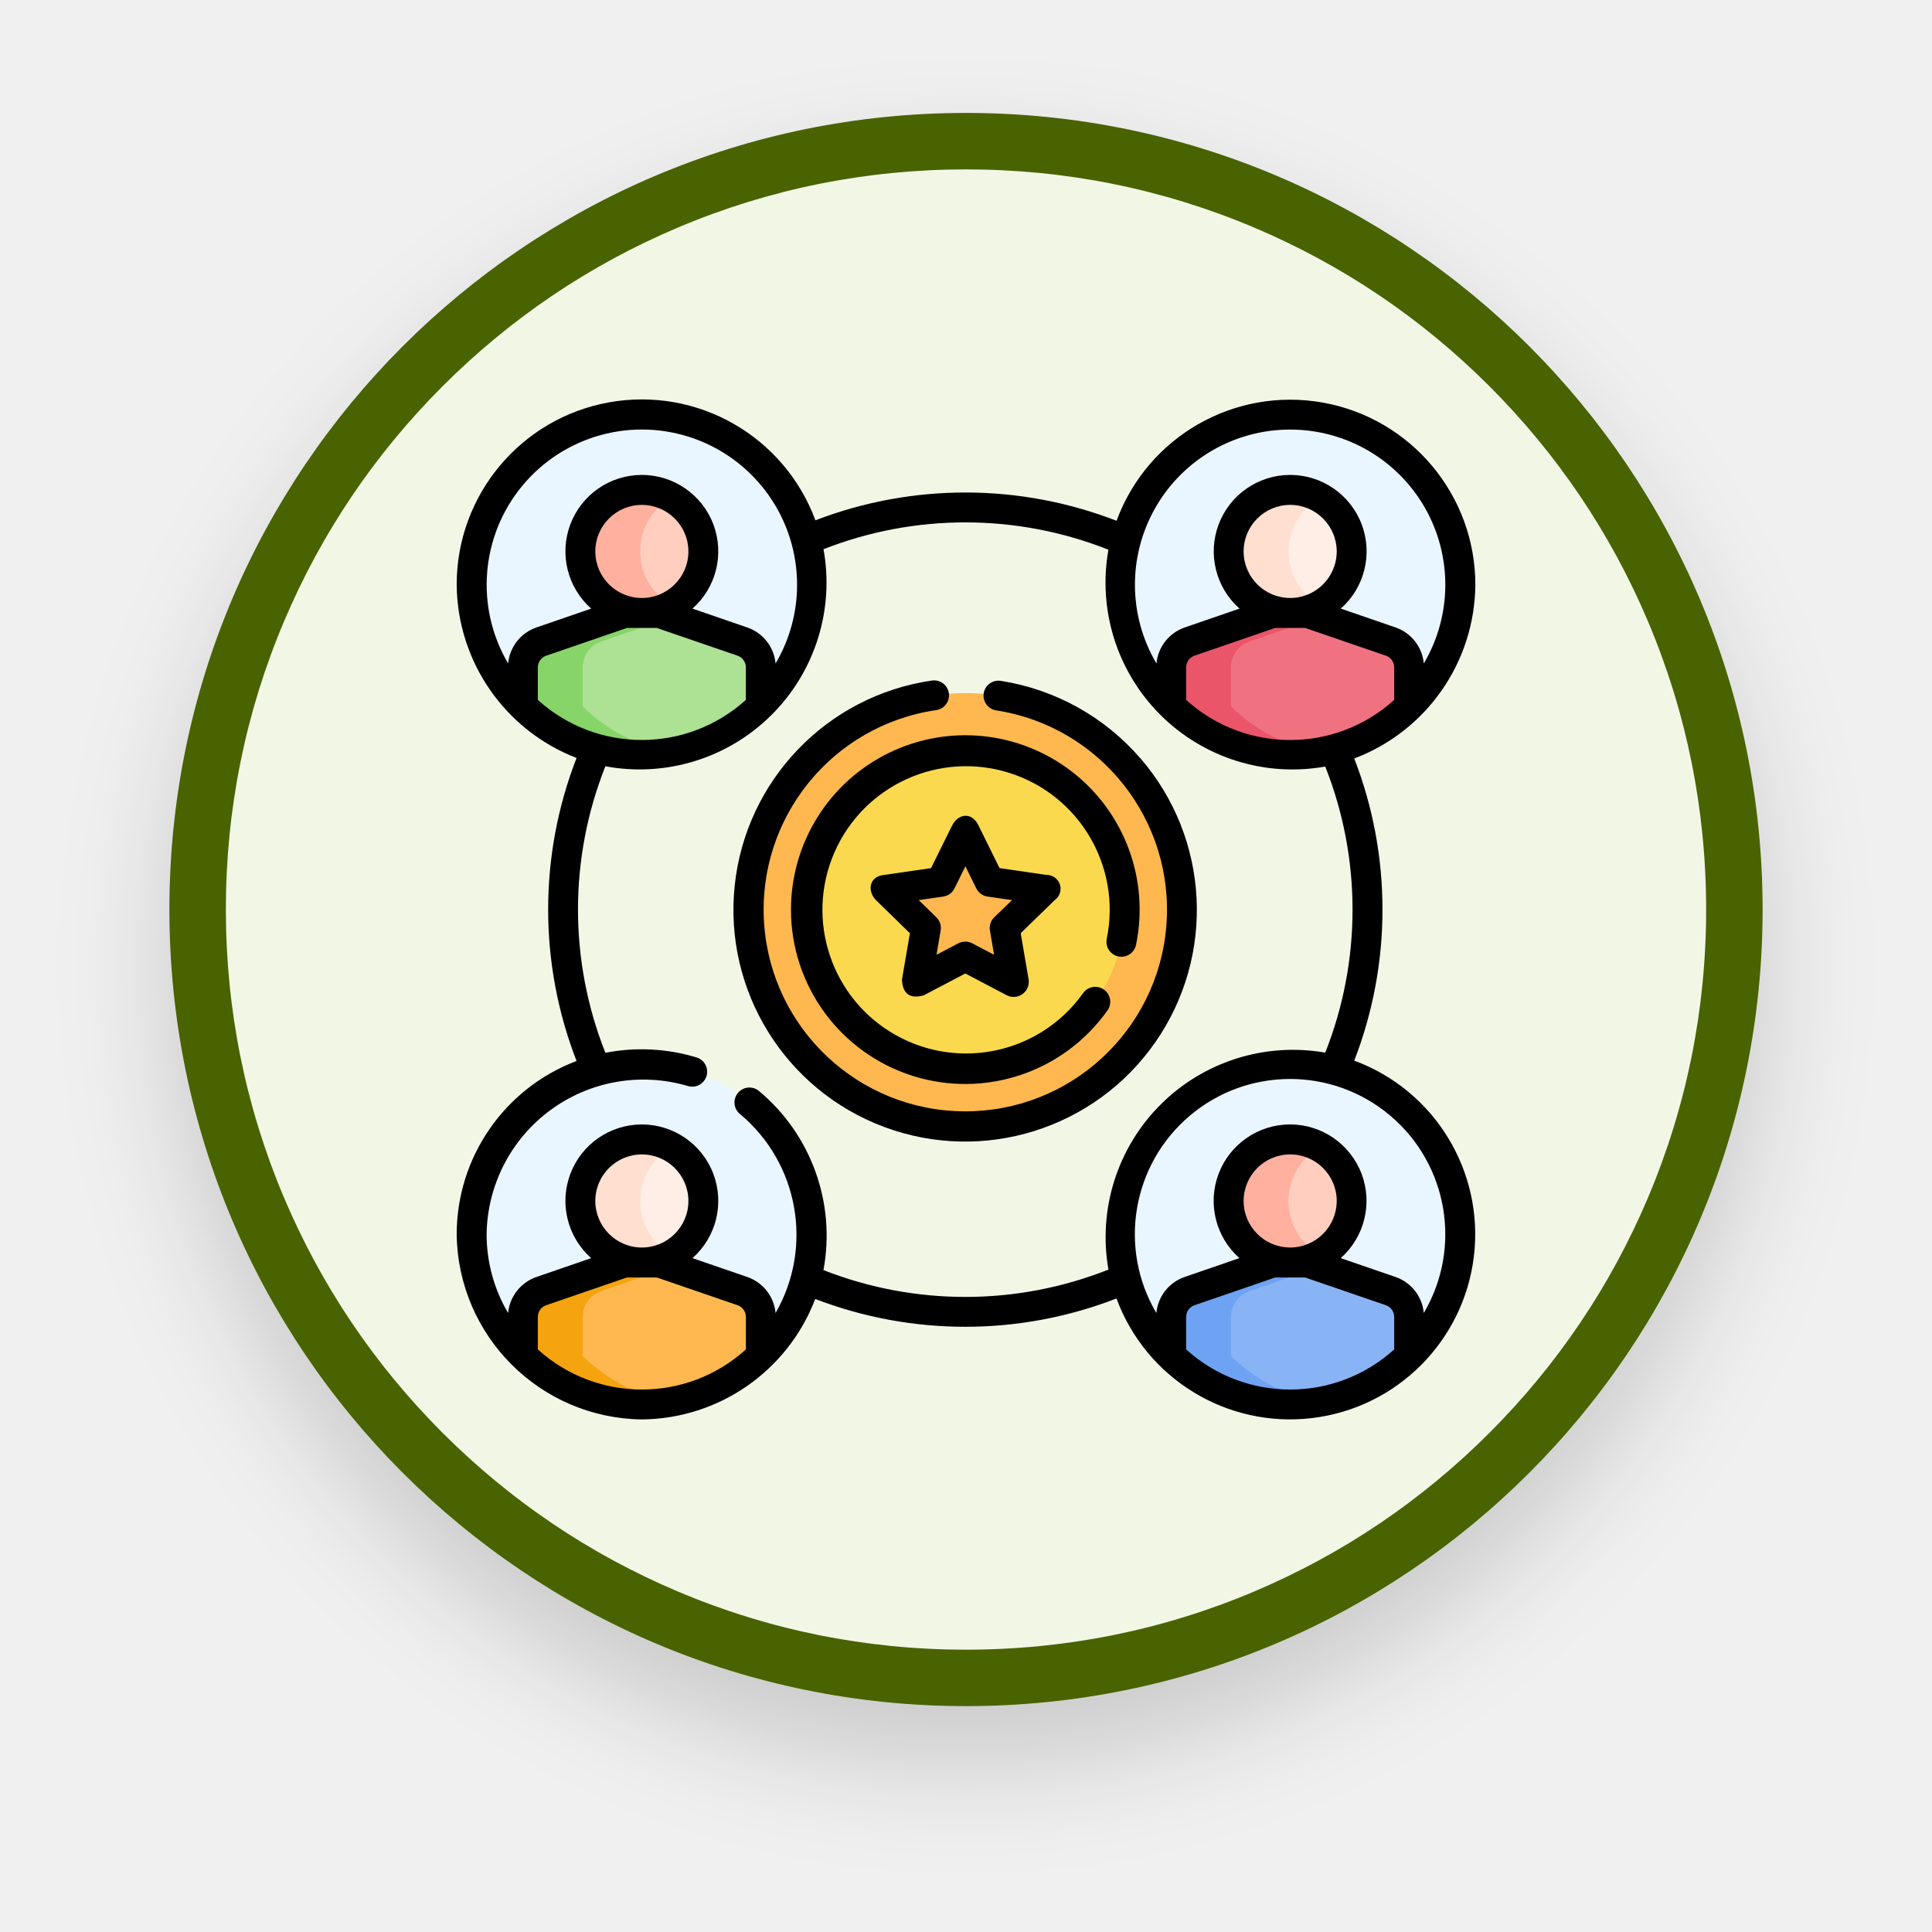
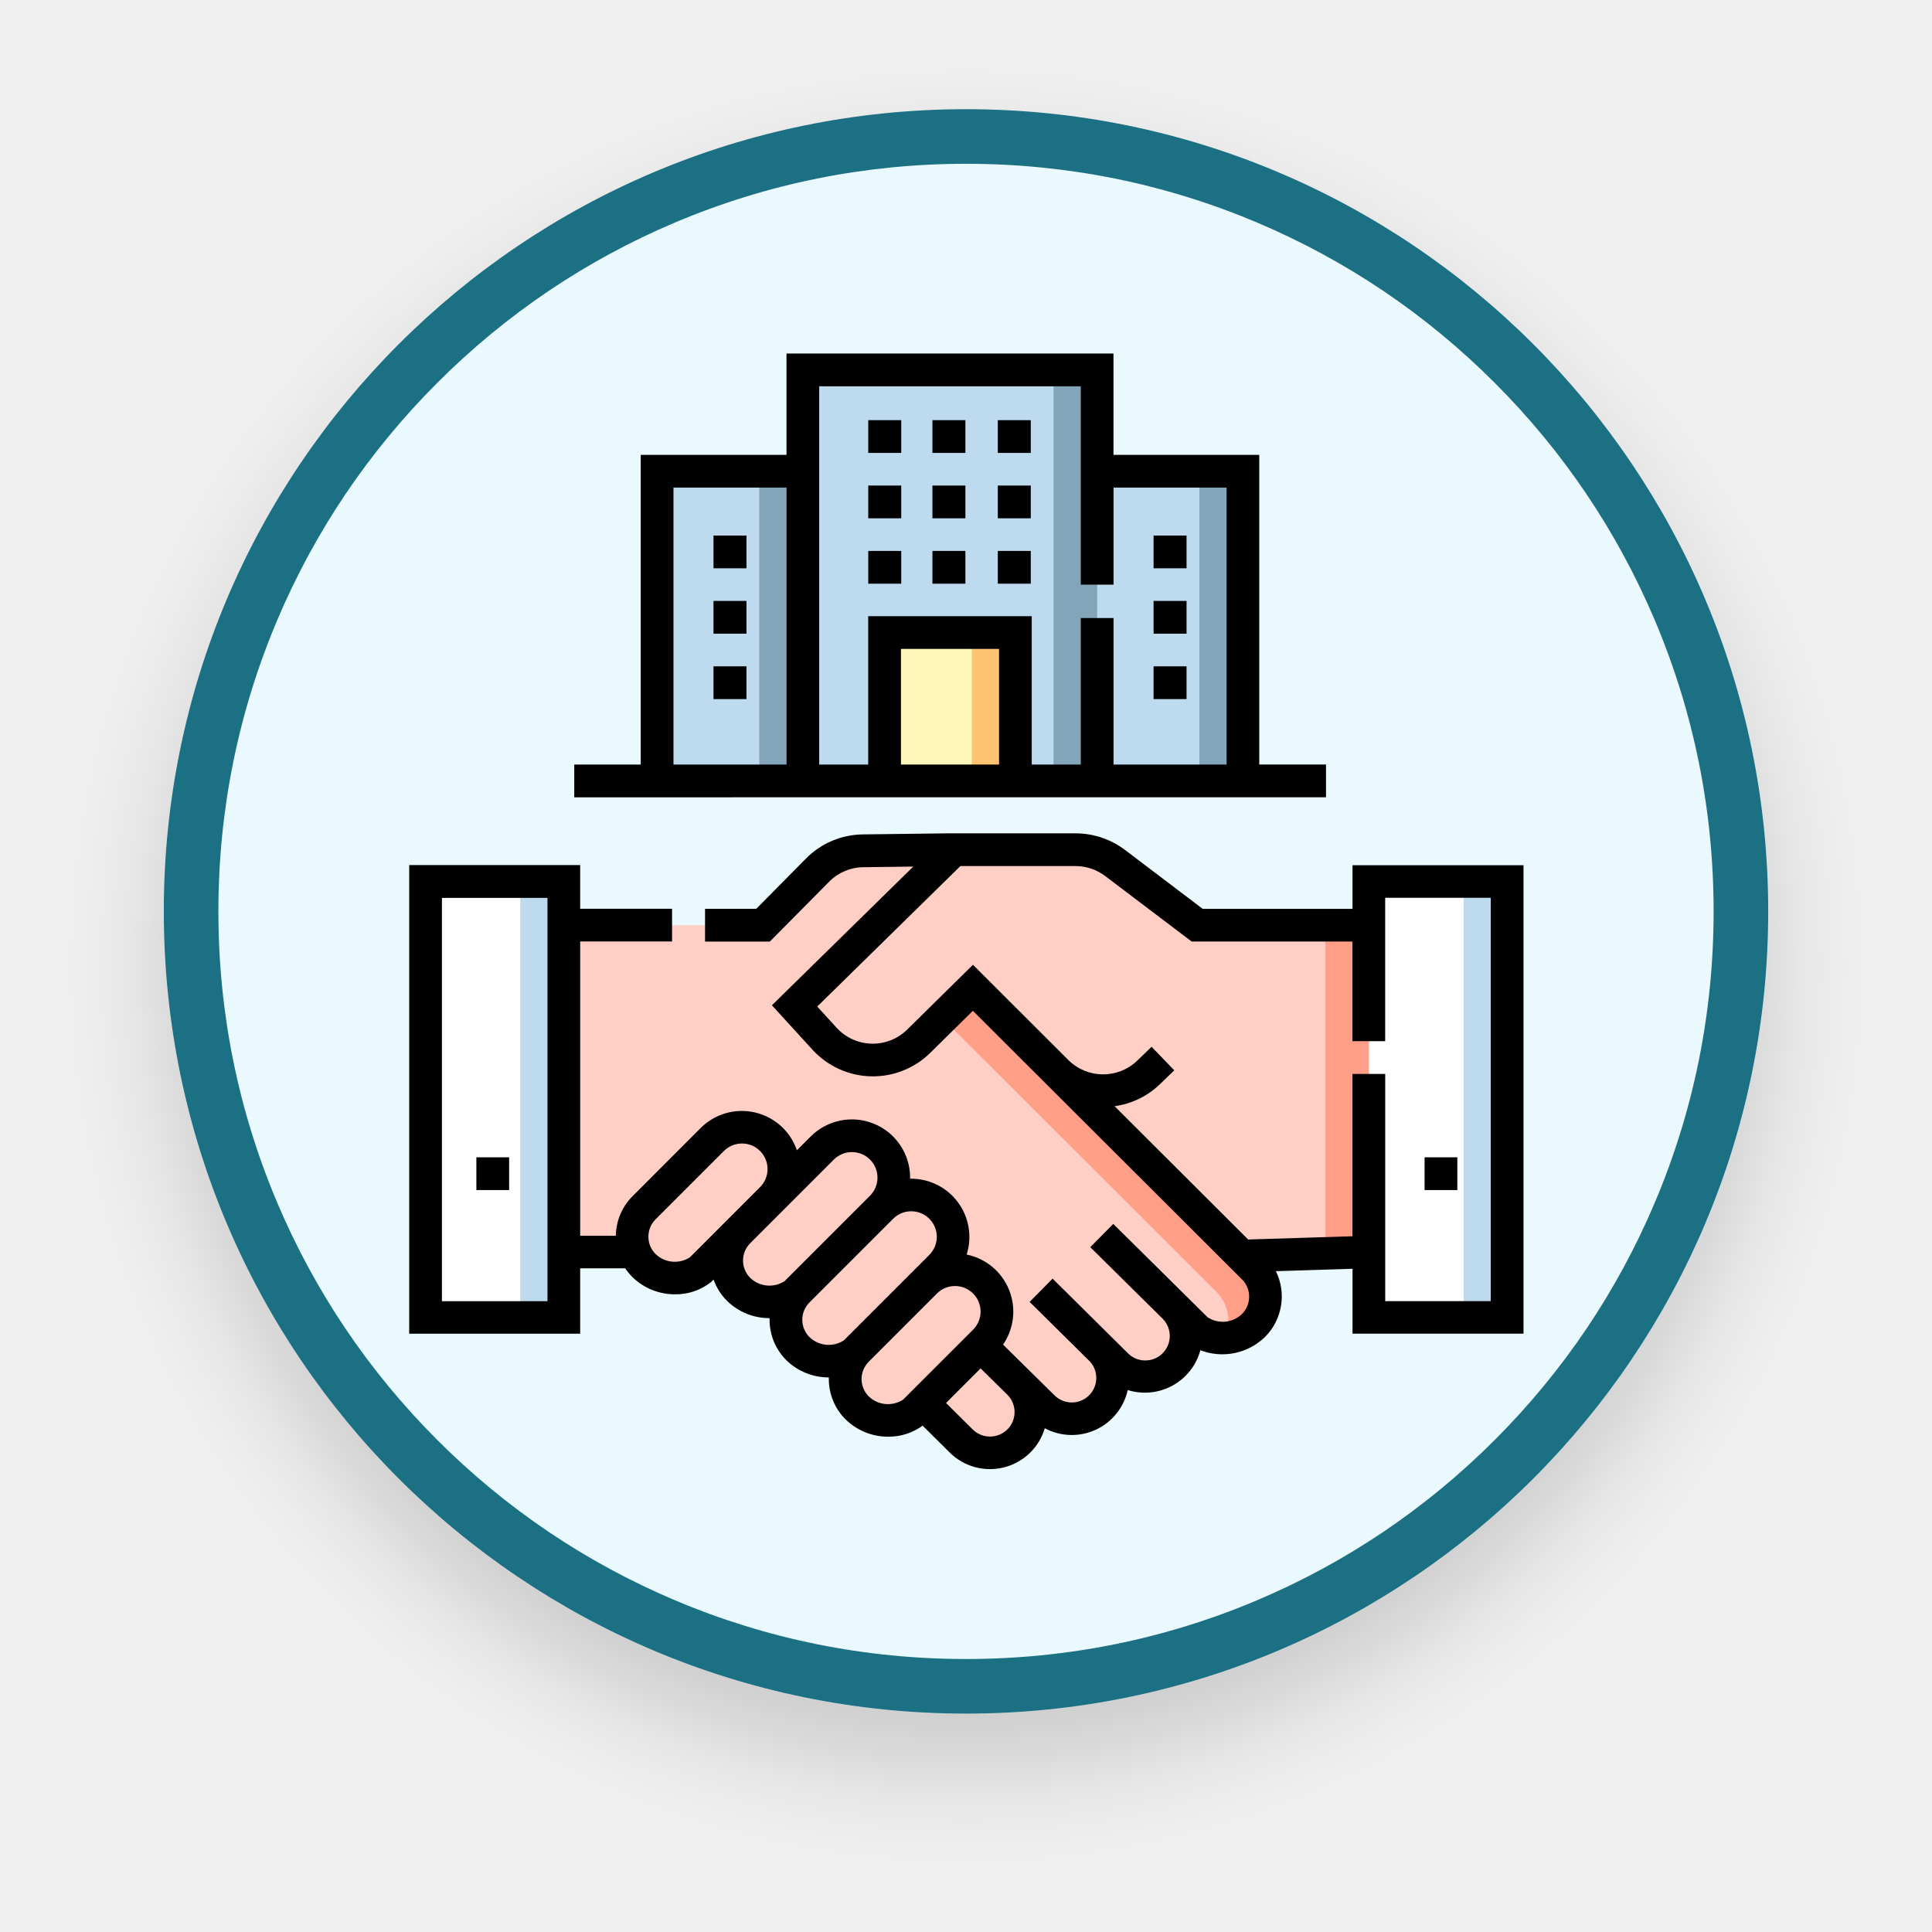
- <svg xmlns="http://www.w3.org/2000/svg" width="102.648" height="102.648" viewBox="0 0 102.648 102.648">
+ <svg xmlns="http://www.w3.org/2000/svg" width="106.16" height="106.16" viewBox="0 0 106.16 106.16">
  <defs>
-     <filter id="Path_904820" x="0" y="0" width="102.648" height="102.648" filterUnits="userSpaceOnUse">
+     <filter id="Path_982547" x="0" y="-0.001" width="106.16" height="106.16" filterUnits="userSpaceOnUse">
      <feOffset dy="3" input="SourceAlpha" />
      <feGaussianBlur stdDeviation="3" result="blur" />
      <feFlood flood-opacity="0.161" />
      <feComposite operator="in" in2="blur" />
      <feComposite in="SourceGraphic" />
    </filter>
  </defs>
-   <g id="Group_1225028" data-name="Group 1225028" transform="translate(-171 -4561.214)">
-     <g id="Group_1224988" data-name="Group 1224988">
-       <g id="Group_1222530" data-name="Group 1222530" transform="translate(-30 4260.214)">
-         <g id="Group_1203724" data-name="Group 1203724" transform="translate(210 307)">
-           <g id="Group_1173585" data-name="Group 1173585" transform="translate(0 0)">
-             <g id="Group_1173428" data-name="Group 1173428">
-               <g id="Group_1171958" data-name="Group 1171958">
-                 <g id="Group_1167341" data-name="Group 1167341">
-                   <g id="Group_1166792" data-name="Group 1166792">
-                     <g transform="matrix(1, 0, 0, 1, -9, -6)" filter="url(#Path_904820)">
-                       <g id="Path_904820-2" data-name="Path 904820" transform="translate(9 6)" fill="#f2f7e5">
-                         <path d="M 42.324 83.148 C 36.812 83.148 31.466 82.069 26.434 79.941 C 21.573 77.885 17.207 74.941 13.457 71.191 C 9.707 67.442 6.764 63.076 4.708 58.214 C 2.579 53.182 1.5 47.836 1.5 42.324 C 1.5 36.812 2.579 31.466 4.708 26.434 C 6.764 21.573 9.707 17.207 13.457 13.457 C 17.207 9.707 21.573 6.764 26.434 4.708 C 31.466 2.579 36.812 1.5 42.324 1.5 C 47.836 1.5 53.182 2.579 58.214 4.708 C 63.076 6.764 67.442 9.707 71.191 13.457 C 74.941 17.207 77.885 21.573 79.941 26.434 C 82.069 31.466 83.148 36.812 83.148 42.324 C 83.148 47.836 82.069 53.182 79.941 58.214 C 77.885 63.076 74.941 67.442 71.191 71.191 C 67.442 74.941 63.076 77.885 58.214 79.941 C 53.182 82.069 47.836 83.148 42.324 83.148 Z" stroke="none" />
-                         <path d="M 42.324 3 C 37.014 3 31.865 4.039 27.018 6.089 C 22.336 8.07 18.13 10.905 14.518 14.518 C 10.905 18.13 8.07 22.336 6.089 27.018 C 4.039 31.865 3 37.014 3 42.324 C 3 47.634 4.039 52.784 6.089 57.63 C 8.07 62.312 10.905 66.518 14.518 70.131 C 18.13 73.743 22.336 76.579 27.018 78.559 C 31.865 80.609 37.014 81.648 42.324 81.648 C 47.634 81.648 52.784 80.609 57.63 78.559 C 62.312 76.579 66.518 73.743 70.131 70.131 C 73.743 66.518 76.579 62.312 78.559 57.63 C 80.609 52.784 81.648 47.634 81.648 42.324 C 81.648 37.014 80.609 31.865 78.559 27.018 C 76.579 22.336 73.743 18.13 70.131 14.518 C 66.518 10.905 62.312 8.07 57.63 6.089 C 52.784 4.039 47.634 3 42.324 3 M 42.324 0 C 65.699 0 84.648 18.949 84.648 42.324 C 84.648 65.699 65.699 84.648 42.324 84.648 C 18.949 84.648 0 65.699 0 42.324 C 0 18.949 18.949 0 42.324 0 Z" stroke="none" fill="#496406" />
+   <g id="Group_1233128" data-name="Group 1233128" transform="translate(-820.42 -8655.027)">
+     <g id="Group_1232992" data-name="Group 1232992">
+       <g id="Group_1228509" data-name="Group 1228509" transform="translate(209.5 6773.958)">
+         <g id="Group_1206132" data-name="Group 1206132" transform="translate(0 -58.931)">
+           <g id="Group_1203794" data-name="Group 1203794" transform="translate(0 -4639.878)">
+             <g id="Group_1203345" data-name="Group 1203345" transform="translate(338.92 5174.875)">
+               <g id="Group_1177900" data-name="Group 1177900" transform="translate(281 1411.003)">
+                 <g id="Group_1172010" data-name="Group 1172010" transform="translate(0)">
+                   <g id="Group_1171046" data-name="Group 1171046">
+                     <g id="Group_1148525" data-name="Group 1148525">
+                       <g transform="matrix(1, 0, 0, 1, -9, -6)" filter="url(#Path_982547)">
+                         <g id="Path_982547-2" data-name="Path 982547" transform="translate(9 6)" fill="#e9f9fd">
+                           <path d="M 44.08 86.66 C 38.331 86.66 32.755 85.535 27.507 83.315 C 22.436 81.17 17.882 78.1 13.971 74.189 C 10.06 70.278 6.99 65.724 4.846 60.654 C 2.626 55.405 1.5 49.829 1.5 44.08 C 1.5 38.331 2.626 32.755 4.846 27.507 C 6.99 22.436 10.06 17.882 13.971 13.971 C 17.882 10.06 22.436 6.99 27.507 4.846 C 32.755 2.626 38.331 1.5 44.08 1.5 C 49.829 1.5 55.405 2.626 60.654 4.846 C 65.724 6.99 70.278 10.06 74.189 13.971 C 78.1 17.882 81.17 22.436 83.315 27.507 C 85.535 32.755 86.66 38.331 86.66 44.08 C 86.66 49.829 85.535 55.405 83.315 60.654 C 81.17 65.724 78.1 70.278 74.189 74.189 C 70.278 78.1 65.724 81.17 60.654 83.315 C 55.405 85.535 49.829 86.66 44.08 86.66 Z" stroke="none" />
+                           <path d="M 44.08 3 C 38.533 3 33.153 4.086 28.091 6.227 C 23.199 8.296 18.806 11.258 15.032 15.032 C 11.258 18.806 8.296 23.199 6.227 28.091 C 4.086 33.153 3 38.533 3 44.08 C 3 49.627 4.086 55.007 6.227 60.07 C 8.296 64.961 11.258 69.355 15.032 73.128 C 18.806 76.902 23.199 79.864 28.091 81.933 C 33.153 84.075 38.533 85.16 44.08 85.16 C 49.627 85.16 55.007 84.075 60.07 81.933 C 64.961 79.864 69.355 76.902 73.128 73.128 C 76.902 69.355 79.864 64.961 81.933 60.07 C 84.075 55.007 85.16 49.627 85.16 44.08 C 85.16 38.533 84.075 33.153 81.933 28.091 C 79.864 23.199 76.902 18.806 73.128 15.032 C 69.355 11.258 64.961 8.296 60.07 6.227 C 55.007 4.086 49.627 3 44.08 3 M 44.08 0 C 68.425 0 88.16 19.735 88.16 44.08 C 88.16 68.425 68.425 88.16 44.08 88.16 C 19.735 88.16 0 68.425 0 44.08 C 0 19.735 19.735 0 44.08 0 Z" stroke="none" fill="#1d7083" />
+                         </g>
                      </g>
                    </g>
                  </g>
                </g>
              </g>
            </g>
          </g>
        </g>
      </g>
-       <g id="trabajo-en-equipo" transform="translate(194.964 4582.449)">
-         <circle id="Ellipse_11569" data-name="Ellipse 11569" cx="11.507" cy="11.507" r="11.507" transform="translate(15.816 15.588)" fill="#ffb850" />
-         <path id="Path_1091064" data-name="Path 1091064" d="M25.887,342.586a9.041,9.041,0,1,1-9.041-9.041,9.006,9.006,0,0,1,9.041,9.041Z" transform="translate(-6.708 -298.242)" fill="#eaf6ff" />
-         <path id="Path_1091065" data-name="Path 1091065" d="M46.147,436.018v2.071a9.037,9.037,0,0,1-12.642,0v-2.071a1.451,1.451,0,0,1,.981-1.375l4.414-1.518h1.852l4.413,1.518A1.451,1.451,0,0,1,46.147,436.018Z" transform="translate(-29.688 -387.282)" fill="#ffb850" />
-         <path id="Path_1091066" data-name="Path 1091066" d="M36.68,438.089a9,9,0,0,0,4.733,2.439,9.047,9.047,0,0,1-7.908-2.439v-2.071a1.451,1.451,0,0,1,.981-1.375l4.414-1.518h1.852l.662.228-3.752,1.29a1.451,1.451,0,0,0-.981,1.375Z" transform="translate(-29.688 -387.282)" fill="#f5a30f" />
-         <path id="Path_1091067" data-name="Path 1091067" d="M351.327,342.586a9.041,9.041,0,1,1-9.041-9.041,9.006,9.006,0,0,1,9.041,9.041Z" transform="translate(-297.703 -298.242)" fill="#eaf6ff" />
-         <path id="Path_1091068" data-name="Path 1091068" d="M371.587,436.018v2.071a9.037,9.037,0,0,1-12.642,0v-2.071a1.451,1.451,0,0,1,.982-1.375l4.413-1.518h1.852l4.414,1.518A1.451,1.451,0,0,1,371.587,436.018Z" transform="translate(-320.683 -387.282)" fill="#88b4f5" />
-         <path id="Path_1091069" data-name="Path 1091069" d="M362.12,438.089a9,9,0,0,0,4.733,2.439,9.047,9.047,0,0,1-7.908-2.439v-2.071a1.451,1.451,0,0,1,.982-1.375l4.413-1.518h1.852l.661.228-3.751,1.29a1.451,1.451,0,0,0-.982,1.375Z" transform="translate(-320.683 -387.282)" fill="#6ea2f2" />
-         <path id="Path_1091070" data-name="Path 1091070" d="M351.327,16.546a9.008,9.008,0,0,1-2.72,6.463h0a9.04,9.04,0,0,1-12.642,0h0a9.041,9.041,0,1,1,15.362-6.463Z" transform="translate(-297.703 -6.711)" fill="#eaf6ff" />
-         <path id="Path_1091071" data-name="Path 1091071" d="M371.587,109.977v2.073a9.04,9.04,0,0,1-12.642,0v-2.073a1.452,1.452,0,0,1,.982-1.375l4.413-1.517h1.852l4.414,1.517A1.452,1.452,0,0,1,371.587,109.977Z" transform="translate(-320.683 -95.751)" fill="#f07281" />
-         <path id="Path_1091072" data-name="Path 1091072" d="M362.12,112.05a9.005,9.005,0,0,0,4.733,2.438,9.049,9.049,0,0,1-7.908-2.438v-2.073a1.452,1.452,0,0,1,.982-1.375l4.413-1.517h1.852l.661.228L363.1,108.6a1.452,1.452,0,0,0-.982,1.375Z" transform="translate(-320.683 -95.751)" fill="#eb5569" />
-         <path id="Path_1091073" data-name="Path 1091073" d="M25.887,16.546a9.008,9.008,0,0,1-2.72,6.463h0a9.04,9.04,0,0,1-12.642,0h0a9.041,9.041,0,1,1,15.362-6.463Z" transform="translate(-6.708 -6.711)" fill="#eaf6ff" />
-         <path id="Path_1091074" data-name="Path 1091074" d="M46.147,109.977v2.073a9.04,9.04,0,0,1-12.642,0v-2.073a1.452,1.452,0,0,1,.981-1.375l4.414-1.517h1.852l4.413,1.517A1.452,1.452,0,0,1,46.147,109.977Z" transform="translate(-29.688 -95.751)" fill="#ade194" />
-         <path id="Path_1091075" data-name="Path 1091075" d="M36.68,112.05a9.005,9.005,0,0,0,4.733,2.438,9.049,9.049,0,0,1-7.908-2.438v-2.073a1.452,1.452,0,0,1,.981-1.375l4.414-1.517h1.852l.662.228L37.661,108.6a1.452,1.452,0,0,0-.981,1.375Z" transform="translate(-29.688 -95.751)" fill="#87d469" />
-         <circle id="Ellipse_11570" data-name="Ellipse 11570" cx="8.467" cy="8.467" r="8.467" transform="matrix(0.987, -0.16, 0.16, 0.987, 17.603, 20.096)" fill="#fbd94f" />
-         <path id="Path_1091076" data-name="Path 1091076" d="M220.276,217.277l1.292,2.617,2.888.42-2.09,2.037.493,2.877-2.583-1.358-2.583,1.358.493-2.877-2.09-2.037,2.888-.42Z" transform="translate(-192.953 -194.28)" fill="#ffb850" />
-         <circle id="Ellipse_11571" data-name="Ellipse 11571" cx="3.267" cy="3.267" r="3.267" transform="translate(41.317 4.796)" fill="#ffeee6" />
-         <path id="Path_1091077" data-name="Path 1091077" d="M392.659,51.437a3.267,3.267,0,1,1,0-5.71,3.267,3.267,0,0,0,0,5.71Z" transform="translate(-346.488 -40.519)" fill="#ffdfcf" />
-         <circle id="Ellipse_11572" data-name="Ellipse 11572" cx="3.267" cy="3.267" r="3.267" transform="translate(6.871 4.796)" fill="#ffcebf" />
-         <path id="Path_1091078" data-name="Path 1091078" d="M67.21,51.437a3.267,3.267,0,1,1,0-5.71,3.266,3.266,0,0,0,0,5.71Z" transform="translate(-55.484 -40.519)" fill="#ffb09e" />
-         <circle id="Ellipse_11573" data-name="Ellipse 11573" cx="3.267" cy="3.267" r="3.267" transform="translate(41.317 39.306)" fill="#ffcebf" />
-         <path id="Path_1091079" data-name="Path 1091079" d="M392.659,377.487a3.267,3.267,0,1,1,0-5.71,3.267,3.267,0,0,0,0,5.71Z" transform="translate(-346.488 -332.059)" fill="#ffb09e" />
-         <circle id="Ellipse_11574" data-name="Ellipse 11574" cx="3.267" cy="3.267" r="3.267" transform="translate(6.871 39.306)" fill="#ffeee6" />
-         <path id="Path_1091080" data-name="Path 1091080" d="M67.21,377.487a3.267,3.267,0,1,1,0-5.71,3.266,3.266,0,0,0,0,5.71Z" transform="translate(-55.484 -332.059)" fill="#ffdfcf" />
-         <g id="Group_1224987" data-name="Group 1224987" transform="translate(0.303 0)">
-           <path id="Path_1091081" data-name="Path 1091081" d="M168.085,177.765a9.259,9.259,0,0,0,16.819,5.348.794.794,0,0,0-1.295-.919,7.631,7.631,0,1,1,1.253-2.88.794.794,0,0,0,1.555.322,9.262,9.262,0,1,0-18.332-1.871Z" transform="translate(-150.327 -150.669)" />
-           <path id="Path_1091082" data-name="Path 1091082" d="M217.381,212.02l-2.475-.36-1.107-2.243c-.357-.769-1.1-.663-1.424,0l-1.107,2.243-2.475.36c-.828.068-.934.862-.44,1.354l1.791,1.746-.423,2.465q.056,1.134,1.152.837l2.214-1.164,2.214,1.164a.806.806,0,0,0,1.152-.837l-.423-2.465,1.791-1.746A.74.74,0,0,0,217.381,212.02Zm-2.758,2.254a.794.794,0,0,0-.228.7l.221,1.291-1.16-.61a.794.794,0,0,0-.739,0l-1.16.61.221-1.291a.794.794,0,0,0-.228-.7l-.938-.914,1.3-.188a.793.793,0,0,0,.6-.434l.58-1.175.58,1.175a.794.794,0,0,0,.6.434l1.3.188Z" transform="translate(-186.067 -186.772)" />
-           <path id="Path_1091083" data-name="Path 1091083" d="M47.988,35.117a22.224,22.224,0,0,0,0-16.054,9.953,9.953,0,0,0,6.434-9.229,9.835,9.835,0,0,0-19.063-3.4,22.222,22.222,0,0,0-16-.025A9.835,9.835,0,0,0,.3,9.835a9.952,9.952,0,0,0,6.369,9.2,22.219,22.219,0,0,0,0,16.1A9.851,9.851,0,0,0,.3,44.344a9.96,9.96,0,0,0,9.835,9.835,9.948,9.948,0,0,0,9.215-6.4,22.221,22.221,0,0,0,16.005-.025A9.835,9.835,0,1,0,47.988,35.117ZM50.11,15.951a8.231,8.231,0,0,1-11.054,0V14.226A.659.659,0,0,1,39.5,13.6l4.288-1.474h1.587L49.666,13.6a.659.659,0,0,1,.444.624v1.725Zm-8-7.888a2.473,2.473,0,1,1,2.473,2.473A2.476,2.476,0,0,1,42.11,8.063Zm2.473-6.475a8.242,8.242,0,0,1,7.1,12.43A2.245,2.245,0,0,0,50.181,12.1l-2.907-1a4.061,4.061,0,1,0-5.381,0l-2.906,1a2.245,2.245,0,0,0-1.508,1.918,8.242,8.242,0,0,1,7.1-12.43ZM3.034,14.017A8.246,8.246,0,1,1,18.385,9.835a8.2,8.2,0,0,1-1.143,4.182A2.245,2.245,0,0,0,15.735,12.1l-2.907-1a4.061,4.061,0,1,0-5.381,0l-2.906,1a2.245,2.245,0,0,0-1.508,1.918Zm9.577-5.954A2.473,2.473,0,1,1,10.138,5.59,2.476,2.476,0,0,1,12.611,8.063Zm-8,7.888V14.226a.659.659,0,0,1,.446-.624l4.288-1.474h1.587L15.22,13.6a.659.659,0,0,1,.444.624v1.725a8.231,8.231,0,0,1-11.054,0ZM15.665,50.46a8.231,8.231,0,0,1-11.054,0V48.735a.659.659,0,0,1,.446-.624l4.288-1.474h1.587l4.289,1.474a.659.659,0,0,1,.444.624Zm-8-7.887a2.473,2.473,0,1,1,2.473,2.473A2.476,2.476,0,0,1,7.665,42.573Zm27.263,3.646a20.638,20.638,0,0,1-15.141.027,10.013,10.013,0,0,0-3.413-9.506.794.794,0,1,0-1.007,1.227,8.348,8.348,0,0,1,1.875,10.56,2.245,2.245,0,0,0-1.507-1.917l-2.907-1a4.061,4.061,0,1,0-5.381,0l-2.906,1a2.245,2.245,0,0,0-1.508,1.917,8.2,8.2,0,0,1-1.143-4.182,8.329,8.329,0,0,1,10.7-7.877.794.794,0,0,0,.472-1.516A10.055,10.055,0,0,0,8.2,34.7a20.635,20.635,0,0,1,0-15.223A9.93,9.93,0,0,0,19.79,7.944a20.636,20.636,0,0,1,15.137.027A9.93,9.93,0,0,0,46.447,19.492a20.639,20.639,0,0,1,0,15.2A9.952,9.952,0,0,0,34.928,46.219Zm4.128,4.241V48.735a.659.659,0,0,1,.446-.624l4.288-1.474h1.587l4.289,1.474a.659.659,0,0,1,.444.624V50.46a8.231,8.231,0,0,1-11.054,0Zm5.527-5.415a2.473,2.473,0,1,1,2.473-2.473A2.476,2.476,0,0,1,44.583,45.046Zm7.1,3.481a2.245,2.245,0,0,0-1.507-1.917l-2.907-1a4.061,4.061,0,1,0-5.381,0l-2.906,1a2.245,2.245,0,0,0-1.508,1.918,8.247,8.247,0,1,1,14.208,0Z" transform="translate(-0.303 0)" />
-           <path id="Path_1091084" data-name="Path 1091084" d="M160.976,145.081a12.315,12.315,0,0,0-7.4-4.121.794.794,0,1,0-.246,1.568,10.715,10.715,0,1,1-3.222-.016.794.794,0,1,0-.23-1.571,12.311,12.311,0,1,0,11.1,4.139Z" transform="translate(-124.646 -126.017)" />
+       <g id="trato" transform="translate(842.866 8674.453)">
+         <g id="Group_1232987" data-name="Group 1232987" transform="translate(0.938 0.898)">
+           <path id="Path_1219493" data-name="Path 1219493" d="M7.829,242.239h7.6v23.955h-7.6Z" transform="translate(-7.829 -214.123)" fill="#fff" />
+           <path id="Path_1219494" data-name="Path 1219494" d="M51.266,242.239h2.4v23.955h-2.4Z" transform="translate(-46.063 -214.123)" fill="#bedaee" />
+           <path id="Path_1219495" data-name="Path 1219495" d="M440.579,242.239h7.6v23.955h-7.6Z" transform="translate(-388.746 -214.123)" fill="#fff" />
+           <path id="Path_1219496" data-name="Path 1219496" d="M484.016,242.239h2.4v23.955h-2.4Z" transform="translate(-426.98 -214.123)" fill="#bedaee" />
+           <path id="Path_1219497" data-name="Path 1219497" d="M109.16,250.615,89.418,230.908l3.276-3.266-4.986.063a3.593,3.593,0,0,0-2.507,1.063l-2.992,3.018H71.266v17.966H82.645L93.1,260.128a2.246,2.246,0,1,0,3.176-3.176l1.319,1.3a2.244,2.244,0,0,0,3.232-3.114l.79.79a2.245,2.245,0,0,0,3.214-3.134l1.214,1.214a2.416,2.416,0,0,0,3.118-.219A2.246,2.246,0,0,0,109.16,250.615Z" transform="translate(-63.668 -201.274)" fill="#ffcfc5" />
+           <path id="Path_1219498" data-name="Path 1219498" d="M261.961,306.371l-15.413-15.386-1.689,1.664,15.066,15.04a2.244,2.244,0,0,1,.442,2.544,2.389,2.389,0,0,0,1.594-.685,2.246,2.246,0,0,0,0-3.176Z" transform="translate(-216.469 -257.03)" fill="#ff9f87" />
+           <g id="Group_1232986" data-name="Group 1232986" transform="translate(11.346 26.368)">
+             <path id="Path_1219499" data-name="Path 1219499" d="M151.232,359.519l-4.6,4.6a2.246,2.246,0,0,0,0,3.176,2.416,2.416,0,0,0,3.118.219l4.734-4.734a2.3,2.3,0,1,0-3.256-3.256Z" transform="translate(-140.778 -343.13)" fill="#ffcfc5" />
+             <path id="Path_1219500" data-name="Path 1219500" d="M106.963,355.647l-3.749,3.749a2.246,2.246,0,0,0,0,3.176,2.416,2.416,0,0,0,3.118.219l3.888-3.888a2.3,2.3,0,1,0-3.256-3.256Z" transform="translate(-102.557 -339.722)" fill="#ffcfc5" />
+             <path id="Path_1219501" data-name="Path 1219501" d="M178.419,386.707l-4.6,4.6a2.246,2.246,0,0,0,0,3.176,2.416,2.416,0,0,0,3.118.219l4.734-4.734a2.3,2.3,0,1,0-3.256-3.256Z" transform="translate(-164.708 -367.061)" fill="#ffcfc5" />
+             <path id="Path_1219502" data-name="Path 1219502" d="M204.76,420.965l-3.749,3.749a2.246,2.246,0,0,0,0,3.176,2.416,2.416,0,0,0,3.118.219l3.888-3.888a2.3,2.3,0,1,0-3.256-3.256Z" transform="translate(-188.64 -397.216)" fill="#ffcfc5" />
+             <path id="Path_1219503" data-name="Path 1219503" d="M199.266,231.794l-4.513-3.422a3.593,3.593,0,0,0-2.171-.73h-6.693l-8.748,8.583,1.646,1.8a3.593,3.593,0,0,0,5.161.151l2.992-2.949L201.7,249.97l6.993-.217V231.794Z" transform="translate(-168.208 -227.643)" fill="#ffcfc5" />
+           </g>
+           <path id="Path_1219504" data-name="Path 1219504" d="M386.264,262.3v17.959l-4.669.145.072.072,6.993-.217V262.3Z" transform="translate(-336.827 -231.783)" fill="#ff9f87" />
+           <path id="Path_1219505" data-name="Path 1219505" d="M315.923,54h8.01V71.016h-8.01Z" transform="translate(-279.021 -48.43)" fill="#bedaee" />
+           <path id="Path_1219506" data-name="Path 1219506" d="M362.8,54h2.4V71.016h-2.4Z" transform="translate(-320.281 -48.43)" fill="#83a5b9" />
+           <path id="Path_1219507" data-name="Path 1219507" d="M114.048,54h8.01V71.016h-8.01Z" transform="translate(-101.326 -48.43)" fill="#bedaee" />
+           <path id="Path_1219508" data-name="Path 1219508" d="M160.923,54h2.4V71.016h-2.4Z" transform="translate(-142.586 -48.43)" fill="#83a5b9" />
+           <path id="Path_1219509" data-name="Path 1219509" d="M180.923,7.5h16.17V30.085h-16.17Z" transform="translate(-160.191 -7.5)" fill="#bedaee" />
+           <path id="Path_1219510" data-name="Path 1219510" d="M295.923,7.5h2.4V30.085h-2.4Z" transform="translate(-261.416 -7.5)" fill="#83a5b9" />
+           <path id="Path_1219511" data-name="Path 1219511" d="M218.423,128h7.187v8.152h-7.187Z" transform="translate(-193.199 -113.567)" fill="#fff6bb" />
+           <path id="Path_1219512" data-name="Path 1219512" d="M258.423,128h2.4v8.152h-2.4Z" transform="translate(-228.408 -113.567)" fill="#ffc472" />
+         </g>
+         <g id="Group_1232991" data-name="Group 1232991">
+           <g id="Group_1232988" data-name="Group 1232988">
+             <path id="Path_1219513" data-name="Path 1219513" fill="none" stroke="#000" stroke-miterlimit="10" stroke-width="15" />
+           </g>
+           <g id="Group_1232989" data-name="Group 1232989">
+             <path id="Path_1219514" data-name="Path 1219514" fill="none" stroke="#000" stroke-miterlimit="10" stroke-width="15" />
+           </g>
+           <g id="Group_1232990" data-name="Group 1232990" transform="translate(0.039)">
+             <path id="Path_1219515" data-name="Path 1219515" d="M52.162,221.89v2.4H43.933l-4.272-3.239a4.517,4.517,0,0,0-2.714-.912h-7.06l0,0-4.625.058a4.466,4.466,0,0,0-3.133,1.329L19.4,224.286H16.585v1.8h3.56L23.4,222.8a2.679,2.679,0,0,1,1.88-.8l2.748-.035-7.769,7.622,2.23,2.442a4.492,4.492,0,0,0,6.456.185l2.358-2.324,3.985,3.979,10.8,10.777a1.349,1.349,0,0,1,0,1.906,1.524,1.524,0,0,1-1.887.179L39.016,241.6l-1.263,1.278,3.988,3.942a1.346,1.346,0,0,1-1.932,1.875l-4.126-4.088-1.263,1.278,3.312,3.274a1.346,1.346,0,0,1-1.948,1.857l-2.824-2.784a3.2,3.2,0,0,0-2-4.948,3.2,3.2,0,0,0-3.106-4.167c0-.02,0-.039,0-.058a3.2,3.2,0,0,0-5.464-2.263l-.757.757a3.2,3.2,0,0,0-5.291-1.221L12.6,240.079a3.133,3.133,0,0,0-.918,2.173H9.724v-16.17h5.049v-1.8H9.724v-2.4H.329v25.752H9.724v-3.593H12.2a3.154,3.154,0,0,0,.391.477,3.333,3.333,0,0,0,2.351.951,3.129,3.129,0,0,0,1.965-.667l.038-.031.11-.11a3.127,3.127,0,0,0,.737,1.167,3.332,3.332,0,0,0,2.339.951,3.135,3.135,0,0,0,.917,2.306,3.332,3.332,0,0,0,2.338.951c0,.027,0,.055,0,.082a3.124,3.124,0,0,0,.921,2.223,3.333,3.333,0,0,0,2.351.951,3.142,3.142,0,0,0,1.882-.607l1.479,1.468a3.143,3.143,0,0,0,5.235-1.324,3.15,3.15,0,0,0,4.557-2.1,3.159,3.159,0,0,0,3.991-2.188,3.363,3.363,0,0,0,3.55-.727,3.146,3.146,0,0,0,.6-3.617l4.211-.131v3.565h9.395V221.89ZM7.927,245.845h-5.8V223.687h5.8v22.158Zm5.939-2.59a1.349,1.349,0,0,1,0-1.906l3.749-3.749a1.4,1.4,0,0,1,2,1.972l-3.86,3.861A1.524,1.524,0,0,1,13.866,243.255Zm4.806.358a1.338,1.338,0,0,1,.382-.938l4.609-4.61a1.4,1.4,0,0,1,1.986,1.986h0l-4.694,4.694a1.523,1.523,0,0,1-1.887-.179,1.339,1.339,0,0,1-.395-.953Zm3.256,3.256a1.339,1.339,0,0,1,.394-.952l4.6-4.6a1.4,1.4,0,0,1,1.986,1.986l-.845.845,0,0-2.366,2.366L24.211,248a1.523,1.523,0,0,1-1.887-.179A1.338,1.338,0,0,1,21.929,246.87Zm3.651,4.209a1.349,1.349,0,0,1,0-1.905l3.749-3.749a1.4,1.4,0,0,1,1.986,1.986l-3.848,3.847a1.524,1.524,0,0,1-1.887-.179Zm7.618,1.812a1.35,1.35,0,0,1-1.908,0l-1.462-1.451,1.9-1.9,1.471,1.447A1.349,1.349,0,0,1,33.2,252.891Zm26.562-7.046h-5.8V233.36h-1.8v8.919l-5.73.178-7.34-7.325a4.457,4.457,0,0,0,2.488-1.207l.792-.765-1.248-1.293-.792.765a2.708,2.708,0,0,1-3.776-.032l-5.247-5.239-3.624,3.571a2.695,2.695,0,0,1-3.871-.113l-1.061-1.163,7.867-7.719h6.326a2.711,2.711,0,0,1,1.628.547l4.754,3.6h8.832v5.474h1.8v-7.877h5.8v22.158Z" transform="translate(-0.329 -193.774)" />
+             <path id="Path_1219516" data-name="Path 1219516" d="M466.141,368.739h1.8v1.8h-1.8Z" transform="translate(-410.348 -324.573)" />
+             <path id="Path_1219517" data-name="Path 1219517" d="M31.141,368.739h1.8v1.8h-1.8Z" transform="translate(-27.45 -324.573)" />
+             <path id="Path_1219518" data-name="Path 1219518" d="M341.8,83.5h1.812v1.8H341.8Z" transform="translate(-300.898 -73.499)" />
+             <path id="Path_1219519" data-name="Path 1219519" d="M341.8,113.5h1.812v1.8H341.8Z" transform="translate(-300.898 -99.906)" />
+             <path id="Path_1219520" data-name="Path 1219520" d="M341.8,143.5h1.812v1.8H341.8Z" transform="translate(-300.898 -126.312)" />
+             <path id="Path_1219521" data-name="Path 1219521" d="M139.923,83.5h1.812v1.8h-1.812Z" transform="translate(-123.203 -73.499)" />
+             <path id="Path_1219522" data-name="Path 1219522" d="M139.923,113.5h1.812v1.8h-1.812Z" transform="translate(-123.203 -99.906)" />
+             <path id="Path_1219523" data-name="Path 1219523" d="M139.923,143.5h1.812v1.8h-1.812Z" transform="translate(-123.203 -126.312)" />
+             <path id="Path_1219524" data-name="Path 1219524" d="M210.923,30.562h1.812v1.8h-1.812Z" transform="translate(-185.699 -26.901)" />
+             <path id="Path_1219525" data-name="Path 1219525" d="M240.36,30.562h1.812v1.8H240.36Z" transform="translate(-211.61 -26.901)" />
+             <path id="Path_1219526" data-name="Path 1219526" d="M270.36,30.562h1.812v1.8H270.36Z" transform="translate(-238.017 -26.901)" />
+             <path id="Path_1219527" data-name="Path 1219527" d="M210.923,60.562h1.812v1.8h-1.812Z" transform="translate(-185.699 -53.308)" />
+             <path id="Path_1219528" data-name="Path 1219528" d="M240.36,60.562h1.812v1.8H240.36Z" transform="translate(-211.61 -53.308)" />
+             <path id="Path_1219529" data-name="Path 1219529" d="M270.36,60.562h1.812v1.8H270.36Z" transform="translate(-238.017 -53.308)" />
+             <path id="Path_1219530" data-name="Path 1219530" d="M210.923,90.562h1.812v1.8h-1.812Z" transform="translate(-185.699 -79.715)" />
+             <path id="Path_1219531" data-name="Path 1219531" d="M240.36,90.562h1.812v1.8H240.36Z" transform="translate(-211.61 -79.715)" />
+             <path id="Path_1219532" data-name="Path 1219532" d="M270.36,90.562h1.812v1.8H270.36Z" transform="translate(-238.017 -79.715)" />
+             <path id="Path_1219533" data-name="Path 1219533" d="M117.356,24.382v-1.8h-3.668V5.57h-8.01V0H87.711V5.57H79.7V22.585H76.048v1.8ZM94,22.585V16.23h5.39v6.356ZM89.508,1.8h14.373V12.7h1.8V7.366h6.213V22.585h-6.213V14.533h-1.8v8.052h-2.695V14.433H92.2v8.152H89.508ZM81.5,22.585V7.366h6.213V22.585Z" transform="translate(-66.979)" />
+           </g>
        </g>
      </g>
    </g>
  </g>
</svg>
